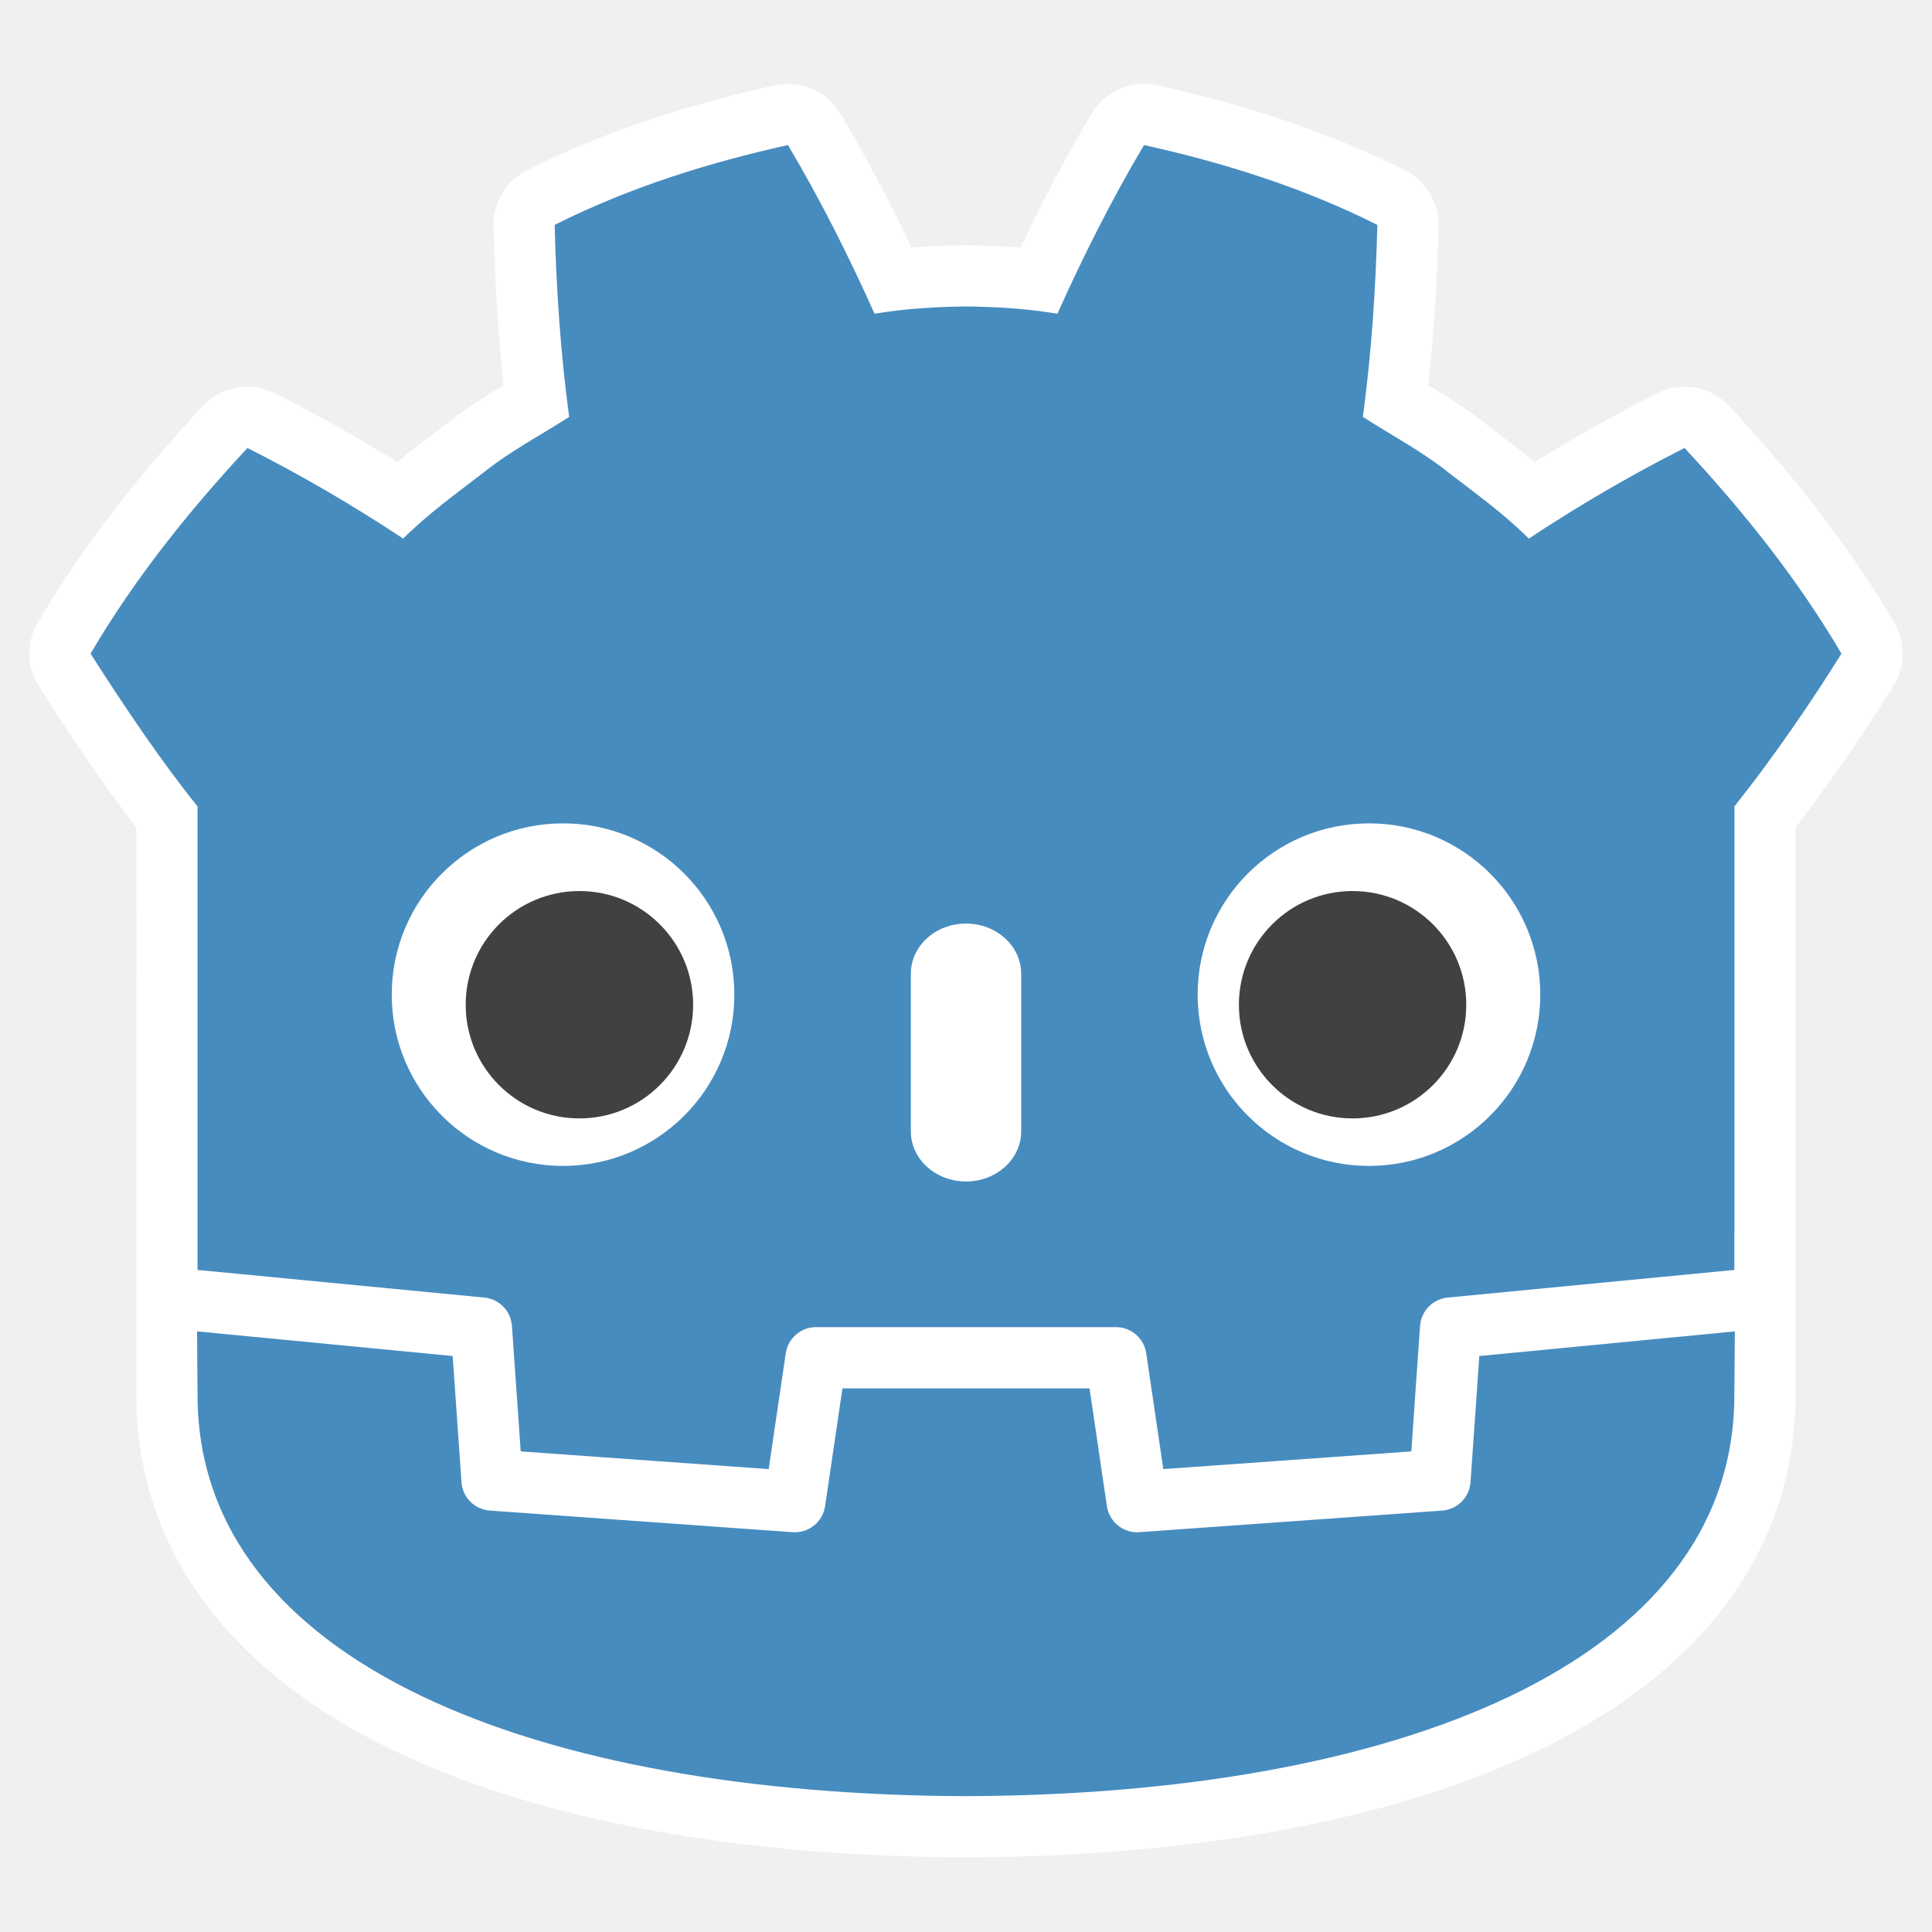
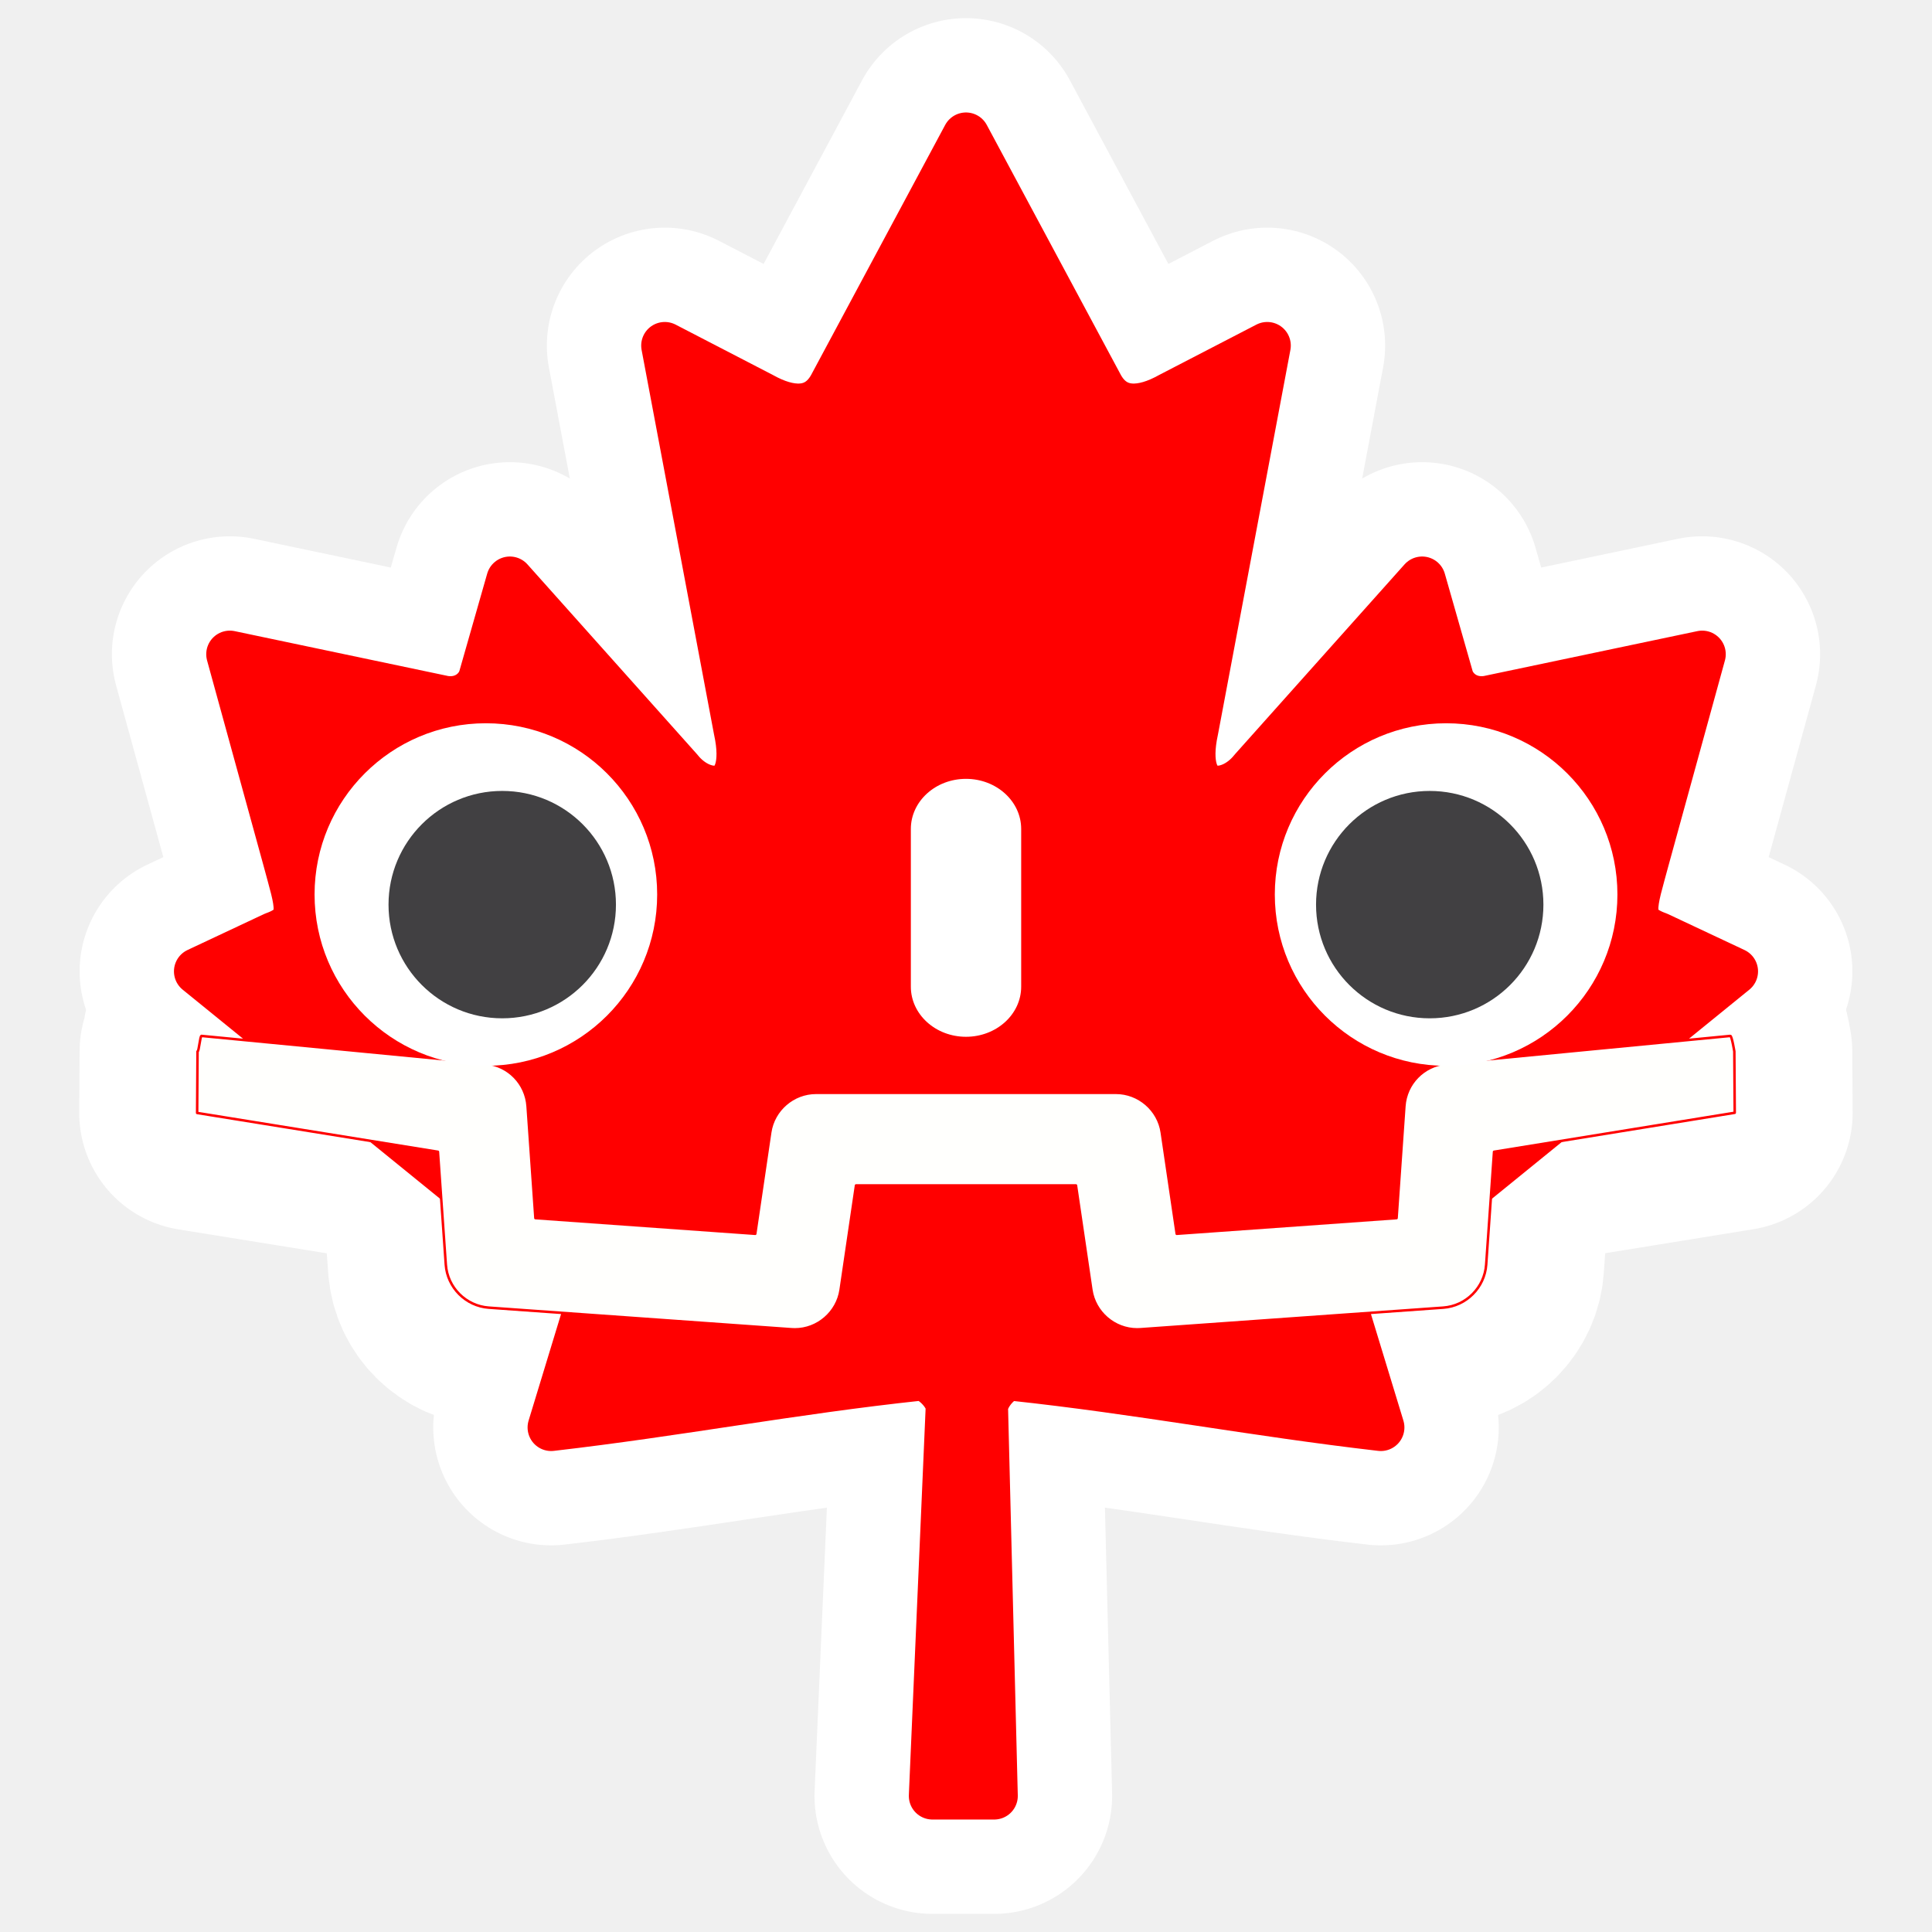
<svg xmlns="http://www.w3.org/2000/svg" width="1024" height="1024" id="svg3030" version="1.1">
  <defs id="defs3032" />
  <g id="layer1" transform="translate(0,-98.51972)">
-     <g id="g78-3-5" transform="matrix(4.16261,0,0,-4.16261,919.2419,771.6709)" style="fill:none;fill-opacity:0.527;stroke:#ffffff;stroke-width:15.581;stroke-linecap:butt;stroke-linejoin:round;stroke-miterlimit:4;stroke-dasharray:none;stroke-opacity:1;paint-order:normal">
-       <path id="path80-6-3" style="fill:none;fill-opacity:0.527;fill-rule:nonzero;stroke:#ffffff;stroke-width:23.497;stroke-linecap:butt;stroke-linejoin:round;stroke-miterlimit:4;stroke-dasharray:none;stroke-opacity:1;paint-order:normal" d="m 226.334,222.1 c -15.358,3.414 -30.551,8.169 -44.795,15.338 0.326,12.577 1.139,24.628 2.787,36.869 -5.532,3.544 -11.345,6.586 -16.512,10.734 -5.25,4.039 -10.61,7.902 -15.363,12.625 -9.496,-6.281 -19.548,-12.184 -29.902,-17.395 -11.161,12.012 -21.598,24.977 -30.123,39.484 6.7,10.517 13.888,21.089 20.543,29.332 0.056,36.957 -0.082,77.99 0,113.02 0,51.838 65.76,76.754 147.461,77.041 h 0.1 0.1 c 81.701,-0.287 147.439,-25.203 147.439,-77.041 0.051,-37.842 0.017,-79.51 0.021,-113.02 7.687,-9.677 14.965,-20.352 20.541,-29.332 -8.522,-14.508 -18.964,-27.473 -30.125,-39.484 -10.351,5.21 -20.406,11.113 -29.902,17.395 -4.752,-4.723 -10.104,-8.586 -15.361,-12.625 -5.165,-4.149 -10.985,-7.19 -16.506,-10.734 1.644,-12.241 2.456,-24.292 2.783,-36.869 -14.245,-7.169 -29.437,-11.924 -44.803,-15.338 -6.135,10.311 -11.745,21.477 -16.631,32.393 -5.794,-0.968 -11.615,-1.327 -17.443,-1.396 v -0.01 c -0.041,0 -0.079,0.01 -0.113,0.01 -0.036,0 -0.073,-0.01 -0.109,-0.01 v 0.01 c -5.839,0.069 -11.656,0.428 -17.451,1.396 -4.883,-10.915 -10.491,-22.082 -16.635,-32.393 z" transform="matrix(0.6630986,0,0,-0.6630986,-270.5894,290.5202)" />
+     <g id="g78-5" transform="matrix(4.162611,0,0,-4.162611,919.2341,655.8061)" style="fill:none;fill-opacity:1;stroke:#ffffff;stroke-width:30.029;stroke-linejoin:round;stroke-miterlimit:4;stroke-dasharray:none;stroke-opacity:1">
+       <path d="m 0,0 c 0,0 -0.325,1.994 -0.515,1.976 l -36.182,-3.491 c -2.879,-0.278 -5.115,-2.574 -5.317,-5.459 l -0.994,-14.247 -27.992,-1.997 -1.904,12.912 c -0.424,2.872 -2.932,5.037 -5.835,5.037 h -38.188 c -2.902,0 -5.41,-2.165 -5.834,-5.037 l -1.905,-12.912 -27.992,1.997 -0.994,14.247 c -0.202,2.886 -2.438,5.182 -5.317,5.46 l -36.2,3.49 c -0.187,0.018 -0.324,-1.978 -0.511,-1.978 l -0.049,-7.83 30.658,-4.944 1.004,-14.374 c 0.203,-2.91 2.551,-5.263 5.463,-5.472 l 38.551,-2.75 c 0.146,-0.01 0.29,-0.016 0.434,-0.016 2.897,0 5.401,2.166 5.825,5.038 l 1.959,13.286 h 28.005 l 1.959,-13.286 c 0.423,-2.871 2.93,-5.037 5.831,-5.037 0.142,0 0.284,0.005 0.423,0.015 l 38.556,2.75 c 2.911,0.209 5.26,2.562 5.463,5.472 l 1.003,14.374 30.645,4.966 z" style="fill:none;fill-opacity:1;fill-rule:nonzero;stroke:#ffffff;stroke-width:30.029;stroke-linejoin:round;stroke-miterlimit:4;stroke-dasharray:none;stroke-opacity:1" id="path80-5" />
    </g>
-     <g id="g78" transform="matrix(4.162611,0,0,-4.162611,919.2406,771.6719)" style="stroke-width:0.32">
-       <path d="m 0,0 c 0,0 -0.325,1.994 -0.515,1.976 l -36.182,-3.491 c -2.879,-0.278 -5.115,-2.574 -5.317,-5.459 l -0.994,-14.247 -27.992,-1.997 -1.904,12.912 c -0.424,2.872 -2.932,5.037 -5.835,5.037 h -38.188 c -2.902,0 -5.41,-2.165 -5.834,-5.037 l -1.905,-12.912 -27.992,1.997 -0.994,14.247 c -0.202,2.886 -2.438,5.182 -5.317,5.46 l -36.2,3.49 c -0.187,0.018 -0.324,-1.978 -0.511,-1.978 l -0.049,-7.83 30.658,-4.944 1.004,-14.374 c 0.203,-2.91 2.551,-5.263 5.463,-5.472 l 38.551,-2.75 c 0.146,-0.01 0.29,-0.016 0.434,-0.016 2.897,0 5.401,2.166 5.825,5.038 l 1.959,13.286 h 28.005 l 1.959,-13.286 c 0.423,-2.871 2.93,-5.037 5.831,-5.037 0.142,0 0.284,0.005 0.423,0.015 l 38.556,2.75 c 2.911,0.209 5.26,2.562 5.463,5.472 l 1.003,14.374 30.645,4.966 z" style="fill:#ffffff;fill-opacity:1;fill-rule:nonzero;stroke:none;stroke-width:0.32" id="path80" />
+     <path id="path8-3" style="fill:none;stroke:#ffffff;stroke-width:125;stroke-linejoin:round;stroke-miterlimit:4;stroke-dasharray:none;stroke-opacity:1;paint-order:normal;fill-opacity:1" d="m 511.988,170.632 -71.141,132.684 c -8.072,14.42 -22.534,13.083 -36.998,5.029 l -51.502,-26.67 38.385,203.799 c 8.072,37.233 -17.827,37.232 -30.609,21.133 L 270.24,405.986 255.648,457.084 c -1.683,6.71 -9.082,13.758 -20.182,12.08 L 121.809,445.267 151.662,553.8 c 6.391,24.151 11.374,34.149 -6.453,40.52 l -40.51,19.041 195.652,158.922 c 7.744,6.009 11.657,16.824 8.9,26.615 l -17.123,56.193 c 67.366,-7.765 127.727,-19.448 195.127,-26.643 5.95,-0.635 15.912,9.185 15.871,16.08 l -8.926,205.877 h 32.752 l -5.156,-205.437 c -0.041,-6.895 8.997,-17.157 14.947,-16.521 67.4,7.195 127.761,18.88 195.127,26.645 l -17.123,-56.195 c -2.757,-9.791 1.156,-20.604 8.9,-26.613 l 195.652,-158.924 -40.51,-19.041 c -17.827,-6.369 -12.844,-16.367 -6.453,-40.518 l 29.854,-108.535 -113.658,23.896 c -11.1,1.678 -18.499,-5.37 -20.182,-12.08 l -14.592,-51.098 -89.883,100.621 c -12.782,16.099 -38.682,16.099 -30.609,-21.133 l 38.385,-203.799 -51.502,26.67 c -14.463,8.054 -28.925,9.391 -36.998,-5.029 z" />
+     <path id="path8" style="fill:#ff0000;stroke:#ff0000;stroke-width:25;stroke-linejoin:round;stroke-miterlimit:4;stroke-dasharray:none;stroke-opacity:1;paint-order:normal" d="m 511.988,170.632 -71.141,132.684 c -8.072,14.42 -22.534,13.083 -36.998,5.029 l -51.502,-26.67 38.385,203.799 c 8.072,37.233 -17.827,37.232 -30.609,21.133 l -89.883,-100.621 -14.592,51.098 c -1.683,6.71 -9.082,13.758 -20.182,12.08 l -113.658,-23.896 29.854,108.533 c 6.391,24.151 11.374,34.149 -6.453,40.52 l -40.51,19.041 195.652,158.922 c 7.744,6.009 11.657,16.824 8.9,26.615 l -17.123,56.193 c 67.366,-7.765 127.727,-19.448 195.127,-26.643 5.95,-0.635 15.912,9.185 15.871,16.08 l -8.926,205.877 h 32.752 l -5.156,-205.437 c -0.041,-6.895 8.997,-17.157 14.947,-16.521 67.4,7.195 127.761,18.88 195.127,26.645 l -17.123,-56.195 c -2.757,-9.791 1.156,-20.604 8.9,-26.613 l 195.652,-158.924 -40.51,-19.041 c -17.827,-6.369 -12.844,-16.367 -6.453,-40.518 l 29.854,-108.535 -113.658,23.896 c -11.1,1.678 -18.499,-5.37 -20.182,-12.08 l -14.592,-51.098 -89.883,100.621 c -12.782,16.099 -38.682,16.099 -30.609,-21.133 l 38.385,-203.799 -51.502,26.67 c -14.463,8.054 -28.925,9.391 -36.998,-5.029 z" />
+     <g id="g78" transform="matrix(4.162611,0,0,-4.162611,919.2341,655.8061)" style="fill:#fffffd;fill-opacity:1;stroke:#ff0000;stroke-width:0.32;stroke-linejoin:round;stroke-miterlimit:4;stroke-dasharray:none;stroke-opacity:1">
+       <path d="m 0,0 c 0,0 -0.325,1.994 -0.515,1.976 l -36.182,-3.491 c -2.879,-0.278 -5.115,-2.574 -5.317,-5.459 l -0.994,-14.247 -27.992,-1.997 -1.904,12.912 c -0.424,2.872 -2.932,5.037 -5.835,5.037 h -38.188 c -2.902,0 -5.41,-2.165 -5.834,-5.037 l -1.905,-12.912 -27.992,1.997 -0.994,14.247 c -0.202,2.886 -2.438,5.182 -5.317,5.46 l -36.2,3.49 c -0.187,0.018 -0.324,-1.978 -0.511,-1.978 l -0.049,-7.83 30.658,-4.944 1.004,-14.374 c 0.203,-2.91 2.551,-5.263 5.463,-5.472 l 38.551,-2.75 c 0.146,-0.01 0.29,-0.016 0.434,-0.016 2.897,0 5.401,2.166 5.825,5.038 l 1.959,13.286 h 28.005 l 1.959,-13.286 c 0.423,-2.871 2.93,-5.037 5.831,-5.037 0.142,0 0.284,0.005 0.423,0.015 l 38.556,2.75 c 2.911,0.209 5.26,2.562 5.463,5.472 l 1.003,14.374 30.645,4.966 z" style="fill:#fffffd;fill-opacity:1;fill-rule:nonzero;stroke:#ff0000;stroke-width:0.32;stroke-linejoin:round;stroke-miterlimit:4;stroke-dasharray:none;stroke-opacity:1" id="path80" />
    </g>
-     <g id="g82-3" transform="matrix(4.162611,0,0,-4.162611,104.6989,525.907)" style="stroke-width:0.32">
-       <path d="m 0,0 v -47.514 -6.035 -5.492 c 0.108,-0.001 0.216,-0.005 0.323,-0.015 l 36.196,-3.49 c 1.896,-0.183 3.382,-1.709 3.514,-3.609 l 1.116,-15.978 31.574,-2.253 2.175,14.747 c 0.282,1.912 1.922,3.329 3.856,3.329 h 38.188 c 1.933,0 3.573,-1.417 3.855,-3.329 l 2.175,-14.747 31.575,2.253 1.115,15.978 c 0.133,1.9 1.618,3.425 3.514,3.609 l 36.182,3.49 c 0.107,0.01 0.214,0.014 0.322,0.015 v 4.711 l 0.015,0.005 V 0 c 5.097,6.416 9.923,13.494 13.621,19.449 -5.651,9.62 -12.575,18.217 -19.976,26.182 -6.864,-3.455 -13.531,-7.369 -19.828,-11.534 -3.151,3.132 -6.7,5.694 -10.186,8.372 -3.425,2.751 -7.285,4.768 -10.946,7.118 1.09,8.117 1.629,16.108 1.846,24.448 -9.446,4.754 -19.519,7.906 -29.708,10.17 -4.068,-6.837 -7.788,-14.241 -11.028,-21.479 -3.842,0.642 -7.702,0.88 -11.567,0.926 v 0.006 c -0.027,0 -0.052,-0.006 -0.075,-0.006 -0.024,0 -0.049,0.006 -0.073,0.006 V 63.652 C 93.903,63.606 90.046,63.368 86.203,62.726 82.965,69.964 79.247,77.368 75.173,84.205 64.989,81.941 54.915,78.789 45.47,74.035 45.686,65.695 46.225,57.704 47.318,49.587 43.65,47.237 39.795,45.22 36.369,42.469 32.888,39.791 29.333,37.229 26.181,34.097 19.884,38.262 13.219,42.176 6.353,45.631 -1.048,37.666 -7.968,29.069 -13.621,19.449 -9.178,12.475 -4.413,5.466 0,0 Z" style="fill:#478cbf;fill-opacity:1;fill-rule:nonzero;stroke:none;stroke-width:0.32" id="path84-6" />
-     </g>
-     <g id="g86-7" transform="matrix(4.162611,0,0,-4.162611,784.0714,817.2428)" style="stroke-width:0.32">
-       <path d="m 0,0 -1.121,-16.063 c -0.135,-1.936 -1.675,-3.477 -3.611,-3.616 l -38.555,-2.751 c -0.094,-0.007 -0.188,-0.01 -0.281,-0.01 -1.916,0 -3.569,1.406 -3.852,3.33 l -2.211,14.994 H -81.09 l -2.211,-14.994 c -0.297,-2.018 -2.101,-3.469 -4.133,-3.32 l -38.555,2.751 c -1.936,0.139 -3.476,1.68 -3.611,3.616 L -130.721,0 -163.268,3.138 c 0.015,-3.498 0.06,-7.33 0.06,-8.093 0,-34.374 43.605,-50.896 97.781,-51.086 h 0.066 0.067 c 54.176,0.19 97.766,16.712 97.766,51.086 0,0.777 0.047,4.593 0.063,8.093 z" style="fill:#478cbf;fill-opacity:1;fill-rule:nonzero;stroke:none;stroke-width:0.32" id="path88-5" />
-     </g>
-     <g id="g90-3" transform="matrix(4.162611,0,0,-4.162611,389.2148,625.671)" style="stroke-width:0.32">
+     <g id="g90-3" transform="matrix(4.162611,0,0,-4.162611,348.3135,572.6147)" style="stroke-width:0.32">
      <path d="m 0,0 c 0,-12.052 -9.765,-21.815 -21.813,-21.815 -12.042,0 -21.81,9.763 -21.81,21.815 0,12.044 9.768,21.802 21.81,21.802 C -9.765,21.802 0,12.044 0,0" style="fill:#ffffff;fill-opacity:1;fill-rule:nonzero;stroke:none;stroke-width:0.32" id="path92-5" />
    </g>
-     <g id="g94-6" transform="matrix(4.162611,0,0,-4.162611,367.3669,631.0568)" style="stroke-width:0.32">
+     <g id="g94-6" transform="matrix(4.162611,0,0,-4.162611,326.4655,578.0005)" style="stroke-width:0.32">
      <path d="m 0,0 c 0,-7.994 -6.479,-14.473 -14.479,-14.473 -7.996,0 -14.479,6.479 -14.479,14.473 0,7.994 6.483,14.479 14.479,14.479 C -6.479,14.479 0,7.994 0,0" style="fill:#414042;fill-opacity:1;fill-rule:nonzero;stroke:none;stroke-width:0.32" id="path96-2" />
    </g>
-     <g id="g98-9" transform="matrix(4.162611,0,0,-4.162611,511.9934,724.7395)" style="stroke-width:0.32">
-       <path d="m 0,0 c -3.878,0 -7.021,2.858 -7.021,6.381 v 20.081 c 0,3.52 3.143,6.381 7.021,6.381 3.878,0 7.028,-2.861 7.028,-6.381 V 6.381 C 7.028,2.858 3.878,0 0,0" style="fill:#ffffff;fill-opacity:1;fill-rule:nonzero;stroke:none;stroke-width:0.32" id="path100-1" />
+     <g id="g98-9" transform="matrix(4.162611,0,0,-4.162611,511.9934,677.7389)" style="stroke-width:0.32">
+       <path d="m 0,7.135 c -3.878,0 -7.021,2.858 -7.021,6.381 v 20.081 c 0,3.52 3.143,6.381 7.021,6.381 3.878,0 7.028,-2.861 7.028,-6.381 v -20.081 C 7.028,9.993 3.878,7.135 0,7.135" style="fill:#ffffff;fill-opacity:1;fill-rule:nonzero;stroke:none;stroke-width:0.32" id="path100-1" />
    </g>
-     <g id="g102-2" transform="matrix(4.162611,0,0,-4.162611,634.7871,625.671)" style="stroke-width:0.32">
+     <g id="g102-2" transform="matrix(4.162611,0,0,-4.162611,675.6779,572.6189)" style="stroke-width:0.32">
      <path d="m 0,0 c 0,-12.052 9.765,-21.815 21.815,-21.815 12.041,0 21.808,9.763 21.808,21.815 0,12.044 -9.767,21.802 -21.808,21.802 C 9.765,21.802 0,12.044 0,0" style="fill:#ffffff;fill-opacity:1;fill-rule:nonzero;stroke:none;stroke-width:0.32" id="path104-7" />
    </g>
-     <g id="g106-0" transform="matrix(4.162611,0,0,-4.162611,656.6406,631.0568)" style="stroke-width:0.32">
+     <g id="g106-0" transform="matrix(4.162611,0,0,-4.162611,697.5314,578.0046)" style="stroke-width:0.32">
      <path d="m 0,0 c 0,-7.994 6.477,-14.473 14.471,-14.473 8.002,0 14.479,6.479 14.479,14.473 0,7.994 -6.477,14.479 -14.479,14.479 C 6.477,14.479 0,7.994 0,0" style="fill:#414042;fill-opacity:1;fill-rule:nonzero;stroke:none;stroke-width:0.32" id="path108-9" />
    </g>
-     <g id="g78-3" transform="matrix(4.162656,0,0,-4.162656,918.8308,771.6693)" style="fill:#000000;fill-opacity:0.527;stroke:none;stroke-width:10.025;stroke-linecap:butt;stroke-linejoin:miter;stroke-miterlimit:4;stroke-dasharray:none;stroke-opacity:1" />
  </g>
</svg>
